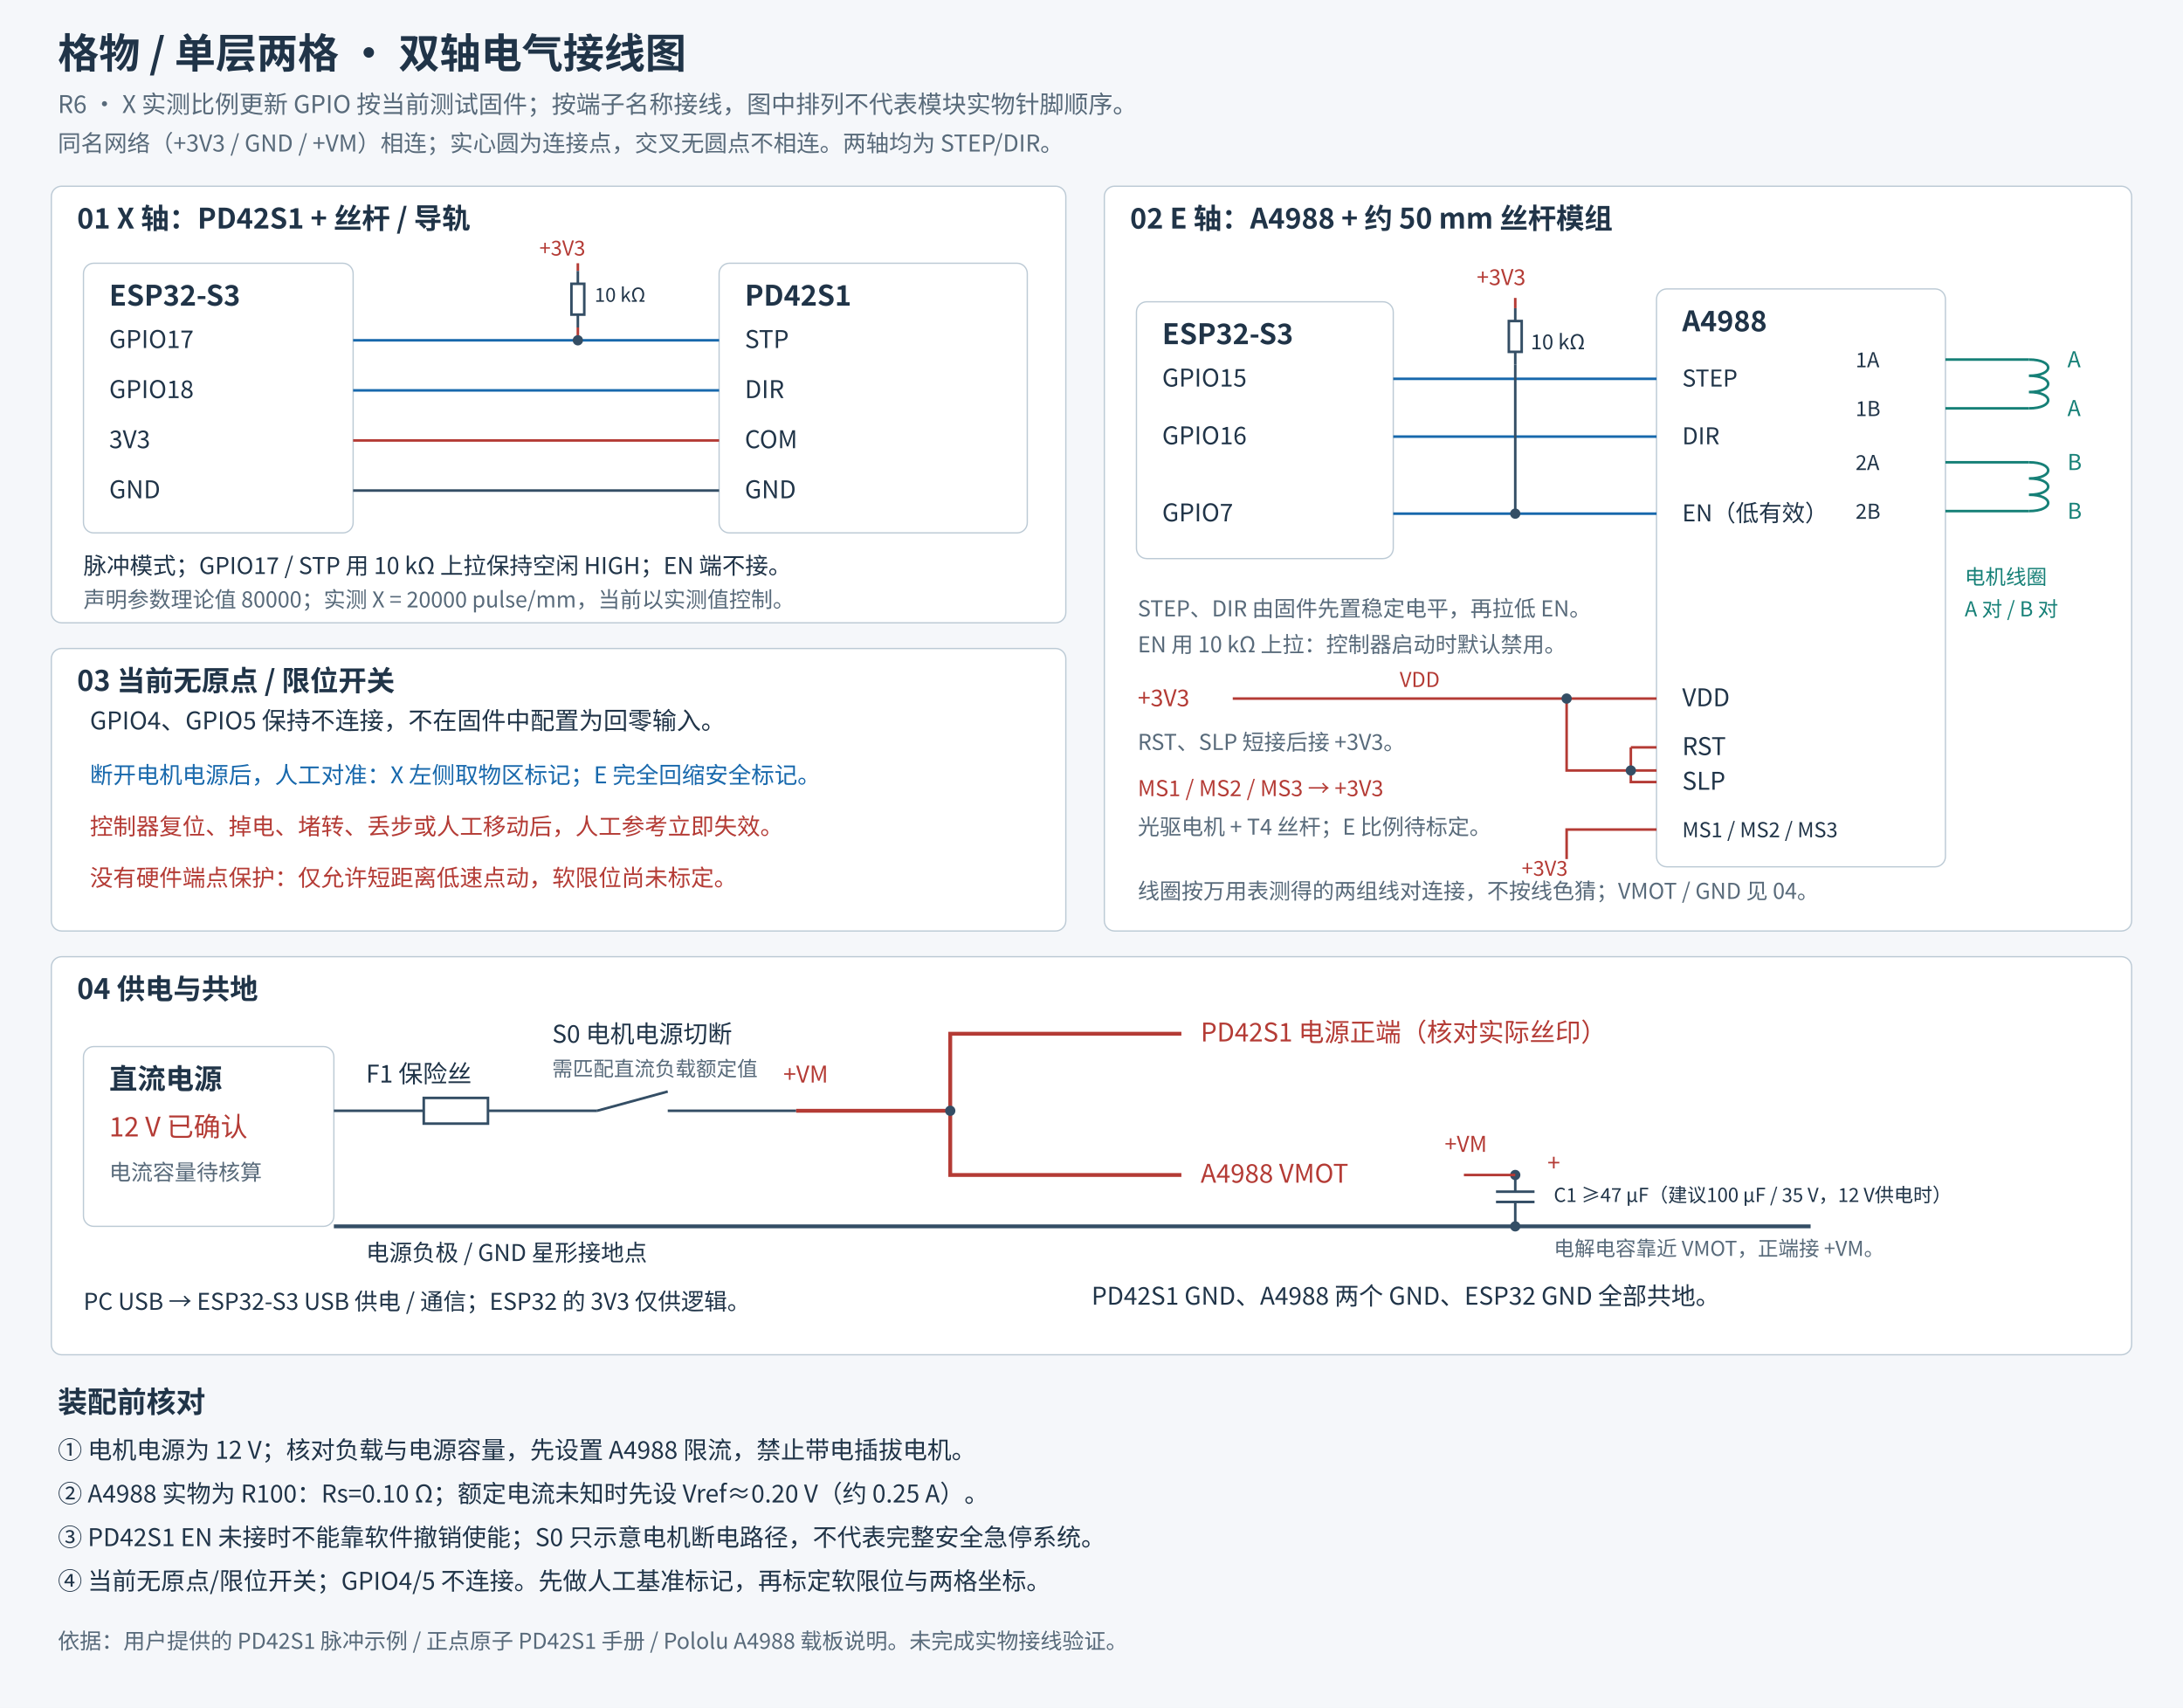
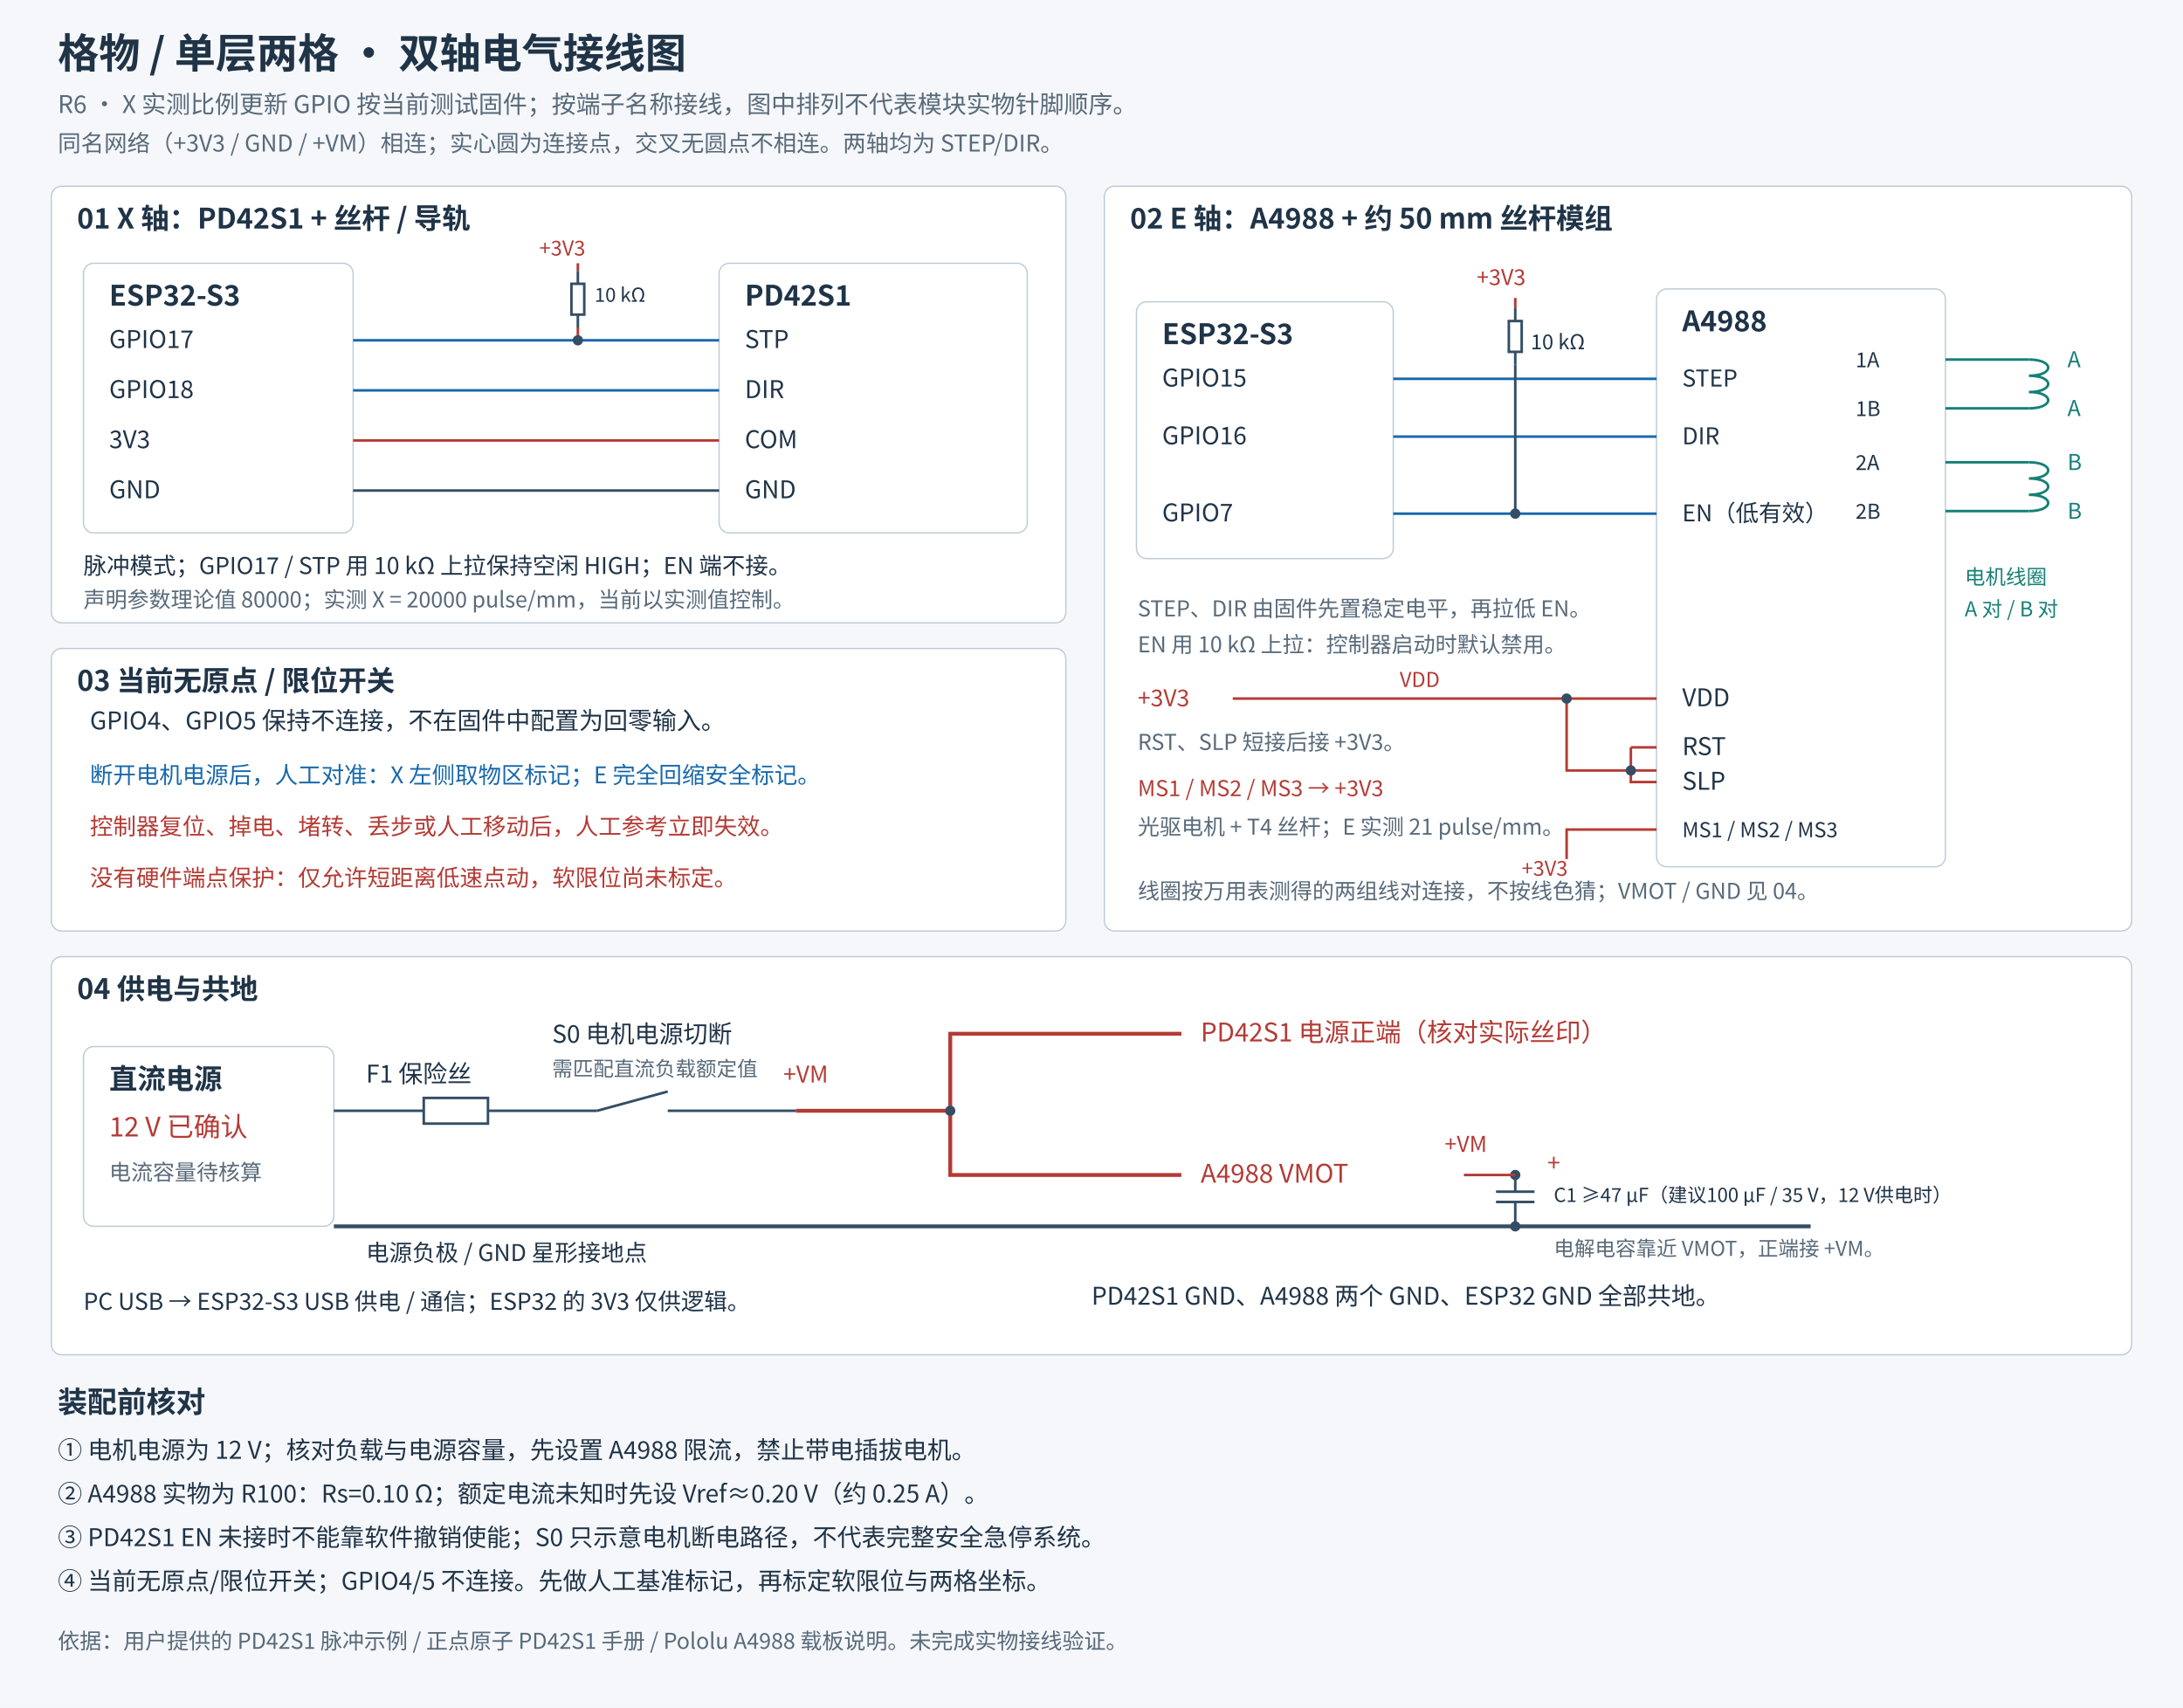
<svg xmlns="http://www.w3.org/2000/svg" width="1700" height="1330" viewBox="0 0 1700 1330">
  <rect width="1700" height="1330" fill="#f5f7fa" />
  <g font-family="Microsoft YaHei, Noto Sans CJK SC, sans-serif">
    <text x="45" y="53" font-size="32" fill="#203448" font-weight="600">格物 / 单层两格 · 双轴电气接线图</text>
    <text x="45" y="88" font-size="19" fill="#586a7a" font-weight="400">R6 · X 实测比例更新    GPIO 按当前测试固件；按端子名称接线，图中排列不代表模块实物针脚顺序。</text>
    <text x="45" y="118" font-size="18" fill="#586a7a" font-weight="400">同名网络（+3V3 / GND / +VM）相连；实心圆为连接点，交叉无圆点不相连。两轴均为 STEP/DIR。</text>
    <rect x="40" y="145" width="790" height="340" rx="8" fill="white" stroke="#bccad5" />
    <text x="60" y="178" font-size="22" fill="#203448" font-weight="600">01  X 轴：PD42S1 + 丝杆 / 导轨</text>
    <rect x="65" y="205" width="210" height="210" rx="8" fill="white" stroke="#bccad5" />
    <text x="85" y="238" font-size="22" fill="#203448" font-weight="600">ESP32-S3</text>
    <rect x="560" y="205" width="240" height="210" rx="8" fill="white" stroke="#bccad5" />
    <text x="580" y="238" font-size="22" fill="#203448" font-weight="600">PD42S1</text>
    <text x="85" y="271" font-size="19" fill="#203448" font-weight="400">GPIO17</text>
    <text x="580" y="271" font-size="19" fill="#203448" font-weight="400">STP</text>
    <path d="M275 265H560V265" fill="none" stroke="#1768ac" stroke-width="2" />
    <text x="85" y="310" font-size="19" fill="#203448" font-weight="400">GPIO18</text>
    <text x="580" y="310" font-size="19" fill="#203448" font-weight="400">DIR</text>
    <path d="M275 304H560V304" fill="none" stroke="#1768ac" stroke-width="2" />
    <text x="85" y="349" font-size="19" fill="#203448" font-weight="400">3V3</text>
    <text x="580" y="349" font-size="19" fill="#203448" font-weight="400">COM</text>
    <path d="M275 343H560V343" fill="none" stroke="#b43b35" stroke-width="2" />
    <text x="85" y="388" font-size="19" fill="#203448" font-weight="400">GND</text>
    <text x="580" y="388" font-size="19" fill="#203448" font-weight="400">GND</text>
    <path d="M275 382H560V382" fill="none" stroke="#344e65" stroke-width="2" />
    <text x="420" y="199" font-size="16" fill="#b43b35" font-weight="400">+3V3</text>
    <path d="M450 205V211" fill="none" stroke="#b43b35" stroke-width="2" />
    <path d="M450 211v10" fill="none" stroke="#344e65" stroke-width="2" />
    <rect x="445" y="221" width="10" height="24" fill="white" stroke="#344e65" stroke-width="2" />
    <path d="M450 245v10" fill="none" stroke="#344e65" stroke-width="2" />
    <path d="M450 255V265" fill="none" stroke="#b43b35" stroke-width="2" />
    <circle cx="450" cy="265" r="4" fill="#344e65" />
    <text x="463" y="235" font-size="15" fill="#203448" font-weight="400">10 kΩ</text>
    <text x="65" y="447" font-size="18" fill="#203448" font-weight="400">脉冲模式；GPIO17 / STP 用 10 kΩ 上拉保持空闲 HIGH；EN 端不接。</text>
    <text x="65" y="473" font-size="17" fill="#586a7a" font-weight="400">声明参数理论值 80000；实测 X = 20000 pulse/mm，当前以实测值控制。</text>
    <rect x="860" y="145" width="800" height="580" rx="8" fill="white" stroke="#bccad5" />
    <text x="880" y="178" font-size="22" fill="#203448" font-weight="600">02  E 轴：A4988 + 约 50 mm 丝杆模组</text>
    <rect x="885" y="235" width="200" height="200" rx="8" fill="white" stroke="#bccad5" />
    <text x="905" y="268" font-size="22" fill="#203448" font-weight="600">ESP32-S3</text>
    <rect x="1290" y="225" width="225" height="450" rx="8" fill="white" stroke="#bccad5" />
    <text x="1310" y="258" font-size="22" fill="#203448" font-weight="600">A4988</text>
    <text x="905" y="301" font-size="19" fill="#203448" font-weight="400">GPIO15</text>
    <text x="1310" y="301" font-size="18" fill="#203448" font-weight="400">STEP</text>
    <path d="M1085 295H1290V295" fill="none" stroke="#1768ac" stroke-width="2" />
    <text x="905" y="346" font-size="19" fill="#203448" font-weight="400">GPIO16</text>
    <text x="1310" y="346" font-size="18" fill="#203448" font-weight="400">DIR</text>
    <path d="M1085 340H1290V340" fill="none" stroke="#1768ac" stroke-width="2" />
    <text x="905" y="406" font-size="19" fill="#203448" font-weight="400">GPIO7</text>
    <text x="1310" y="406" font-size="18" fill="#203448" font-weight="400">EN（低有效）</text>
    <path d="M1085 400H1290V400" fill="none" stroke="#1768ac" stroke-width="2" />
    <text x="1150" y="222" font-size="17" fill="#b43b35" font-weight="400">+3V3</text>
    <path d="M1180 232V240" fill="none" stroke="#b43b35" stroke-width="2" />
    <path d="M1180 240v10" fill="none" stroke="#344e65" stroke-width="2" />
    <rect x="1175" y="250" width="10" height="24" fill="white" stroke="#344e65" stroke-width="2" />
    <path d="M1180 274v10" fill="none" stroke="#344e65" stroke-width="2" />
    <path d="M1180 284V400" fill="none" stroke="#344e65" stroke-width="2" />
    <circle cx="1180" cy="400" r="4" fill="#344e65" />
    <text x="1192" y="272" font-size="16" fill="#203448" font-weight="400">10 kΩ</text>
    <text x="886" y="480" font-size="17" fill="#586a7a" font-weight="400">STEP、DIR 由固件先置稳定电平，再拉低 EN。</text>
    <text x="886" y="508" font-size="17" fill="#586a7a" font-weight="400">EN 用 10 kΩ 上拉：控制器启动时默认禁用。</text>
    <text x="886" y="550" font-size="18" fill="#b43b35" font-weight="400">+3V3</text>
    <path d="M960 544H1290V544" fill="none" stroke="#b43b35" stroke-width="2" />
    <text x="1090" y="535" font-size="16" fill="#b43b35" font-weight="400">VDD</text>
    <text x="1310" y="550" font-size="19" fill="#203448" font-weight="400">VDD</text>
    <path d="M1220 544V600H1290" fill="none" stroke="#b43b35" stroke-width="2" />
    <circle cx="1220" cy="544" r="4" fill="#344e65" />
    <text x="1310" y="588" font-size="19" fill="#203448" font-weight="400">RST</text>
    <text x="1310" y="615" font-size="19" fill="#203448" font-weight="400">SLP</text>
    <path d="M1270 582H1290M1270 582V609H1290" fill="none" stroke="#b43b35" stroke-width="2" />
    <circle cx="1270" cy="600" r="4" fill="#344e65" />
    <text x="886" y="584" font-size="17" fill="#586a7a" font-weight="400">RST、SLP 短接后接 +3V3。</text>
    <text x="886" y="620" font-size="17" fill="#b43b35" font-weight="400">MS1 / MS2 / MS3 → +3V3</text>
-     <text x="886" y="650" font-size="17" fill="#586a7a" font-weight="400">光驱电机 + T4 丝杆；E 比例待标定。</text>
+     <text x="886" y="650" font-size="17" fill="#586a7a" font-weight="400">光驱电机 + T4 丝杆；E 实测 21 pulse/mm。</text>
    <text x="1310" y="652" font-size="16" fill="#203448" font-weight="400">MS1 / MS2 / MS3</text>
    <text x="1185" y="682" font-size="16" fill="#b43b35" font-weight="400">+3V3</text>
    <path d="M1220 669V646H1290" fill="none" stroke="#b43b35" stroke-width="2" />
    <text x="1445" y="286" font-size="16" fill="#203448" font-weight="400">1A</text>
    <path d="M1515 280H1580" fill="none" stroke="#168077" stroke-width="2" />
    <text x="1610" y="286" font-size="17" fill="#168077" font-weight="400">A</text>
    <text x="1445" y="324" font-size="16" fill="#203448" font-weight="400">1B</text>
    <path d="M1515 318H1580" fill="none" stroke="#168077" stroke-width="2" />
    <text x="1610" y="324" font-size="17" fill="#168077" font-weight="400">A</text>
    <text x="1445" y="366" font-size="16" fill="#203448" font-weight="400">2A</text>
    <path d="M1515 360H1580" fill="none" stroke="#168077" stroke-width="2" />
    <text x="1610" y="366" font-size="17" fill="#168077" font-weight="400">B</text>
    <text x="1445" y="404" font-size="16" fill="#203448" font-weight="400">2B</text>
    <path d="M1515 398H1580" fill="none" stroke="#168077" stroke-width="2" />
    <text x="1610" y="404" font-size="17" fill="#168077" font-weight="400">B</text>
    <path d="M1580 280c20 0 20 12.6 0 12.6c20 0 20 12.7 0 12.7c20 0 20 12.7 0 12.7M1580 360c20 0 20 12.6 0 12.6c20 0 20 12.7 0 12.7c20 0 20 12.7 0 12.7" fill="none" stroke="#168077" stroke-width="2" />
    <text x="1530" y="455" font-size="16" fill="#168077" font-weight="400">电机线圈</text>
    <text x="1530" y="480" font-size="16" fill="#168077" font-weight="400">A 对 / B 对</text>
    <text x="886" y="700" font-size="17" fill="#586a7a" font-weight="400">线圈按万用表测得的两组线对连接，不按线色猜；VMOT / GND 见 04。</text>
    <rect x="40" y="505" width="790" height="220" rx="8" fill="white" stroke="#bccad5" />
    <text x="60" y="538" font-size="22" fill="#203448" font-weight="600">03  当前无原点 / 限位开关</text>
    <text x="70" y="568" font-size="19" fill="#203448" font-weight="400">GPIO4、GPIO5 保持不连接，不在固件中配置为回零输入。</text>
    <text x="70" y="610" font-size="18" fill="#1768ac" font-weight="400">断开电机电源后，人工对准：X 左侧取物区标记；E 完全回缩安全标记。</text>
    <text x="70" y="650" font-size="18" fill="#b43b35" font-weight="400">控制器复位、掉电、堵转、丢步或人工移动后，人工参考立即失效。</text>
    <text x="70" y="690" font-size="18" fill="#b43b35" font-weight="400">没有硬件端点保护：仅允许短距离低速点动，软限位尚未标定。</text>
    <rect x="40" y="745" width="1620" height="310" rx="8" fill="white" stroke="#bccad5" />
    <text x="60" y="778" font-size="22" fill="#203448" font-weight="600">04  供电与共地</text>
    <rect x="65" y="815" width="195" height="140" rx="8" fill="white" stroke="#bccad5" />
    <text x="85" y="848" font-size="22" fill="#203448" font-weight="600">直流电源</text>
    <text x="85" y="885" font-size="21" fill="#b43b35" font-weight="400">12 V 已确认</text>
    <text x="85" y="919" font-size="17" fill="#586a7a" font-weight="400">电流容量待核算</text>
    <text x="285" y="843" font-size="19" fill="#203448" font-weight="400">F1 保险丝</text>
    <path d="M260 865H330" fill="none" stroke="#344e65" stroke-width="2" />
    <rect x="330" y="855" width="50" height="20" fill="white" stroke="#344e65" stroke-width="2" />
    <path d="M380 865H465" fill="none" stroke="#344e65" stroke-width="2" />
    <text x="430" y="812" font-size="19" fill="#203448" font-weight="400">S0 电机电源切断</text>
    <text x="430" y="838" font-size="16" fill="#586a7a" font-weight="400">需匹配直流负载额定值</text>
    <path d="M465 865L520 850M520 865H620" fill="none" stroke="#344e65" stroke-width="2" />
    <text x="610" y="843" font-size="18" fill="#b43b35" font-weight="400">+VM</text>
    <path d="M620 865H740V805H920M740 865V915H920" fill="none" stroke="#b43b35" stroke-width="3" />
    <circle cx="740" cy="865" r="4" fill="#344e65" />
    <text x="935" y="811" font-size="20" fill="#b43b35" font-weight="400">PD42S1 电源正端（核对实际丝印）</text>
    <text x="935" y="921" font-size="20" fill="#b43b35" font-weight="400">A4988 VMOT</text>
    <path d="M260 955H1410" fill="none" stroke="#344e65" stroke-width="3" />
    <text x="285" y="982" font-size="18" fill="#203448" font-weight="400">电源负极 / GND 星形接地点</text>
    <text x="850" y="1016" font-size="19" fill="#203448" font-weight="400">PD42S1 GND、A4988 两个 GND、ESP32 GND 全部共地。</text>
    <path d="M1180 915V928M1165 928H1195M1165 936H1195M1180 936V955" fill="none" stroke="#344e65" stroke-width="2" />
    <circle cx="1180" cy="915" r="4" fill="#344e65" />
    <circle cx="1180" cy="955" r="4" fill="#344e65" />
    <path d="M1140 915H1180" fill="none" stroke="#b43b35" stroke-width="2" />
    <text x="1205" y="912" font-size="18" fill="#b43b35" font-weight="400">+</text>
    <text x="1210" y="936" font-size="15" fill="#203448" font-weight="400">C1 ≥47 µF（建议100 µF / 35 V，12 V供电时）</text>
    <text x="1125" y="897" font-size="17" fill="#b43b35" font-weight="400">+VM</text>
    <text x="1210" y="978" font-size="16" fill="#586a7a" font-weight="400">电解电容靠近 VMOT，正端接 +VM。</text>
    <text x="65" y="1020" font-size="18" fill="#203448" font-weight="400">PC USB → ESP32-S3 USB 供电 / 通信；ESP32 的 3V3 仅供逻辑。</text>
    <text x="45" y="1100" font-size="23" fill="#203448" font-weight="600">装配前核对</text>
    <text x="45" y="1136" font-size="19" fill="#203448" font-weight="400">① 电机电源为 12 V；核对负载与电源容量，先设置 A4988 限流，禁止带电插拔电机。</text>
    <text x="45" y="1170" font-size="19" fill="#203448" font-weight="400">② A4988 实物为 R100：Rs=0.10 Ω；额定电流未知时先设 Vref≈0.20 V（约 0.25 A）。</text>
    <text x="45" y="1204" font-size="19" fill="#203448" font-weight="400">③ PD42S1 EN 未接时不能靠软件撤销使能；S0 只示意电机断电路径，不代表完整安全急停系统。</text>
    <text x="45" y="1238" font-size="19" fill="#203448" font-weight="400">④ 当前无原点/限位开关；GPIO4/5 不连接。先做人工基准标记，再标定软限位与两格坐标。</text>
    <text x="45" y="1284" font-size="17" fill="#586a7a" font-weight="400">依据：用户提供的 PD42S1 脉冲示例 / 正点原子 PD42S1 手册 / Pololu A4988 载板说明。未完成实物接线验证。</text>
  </g>
</svg>
